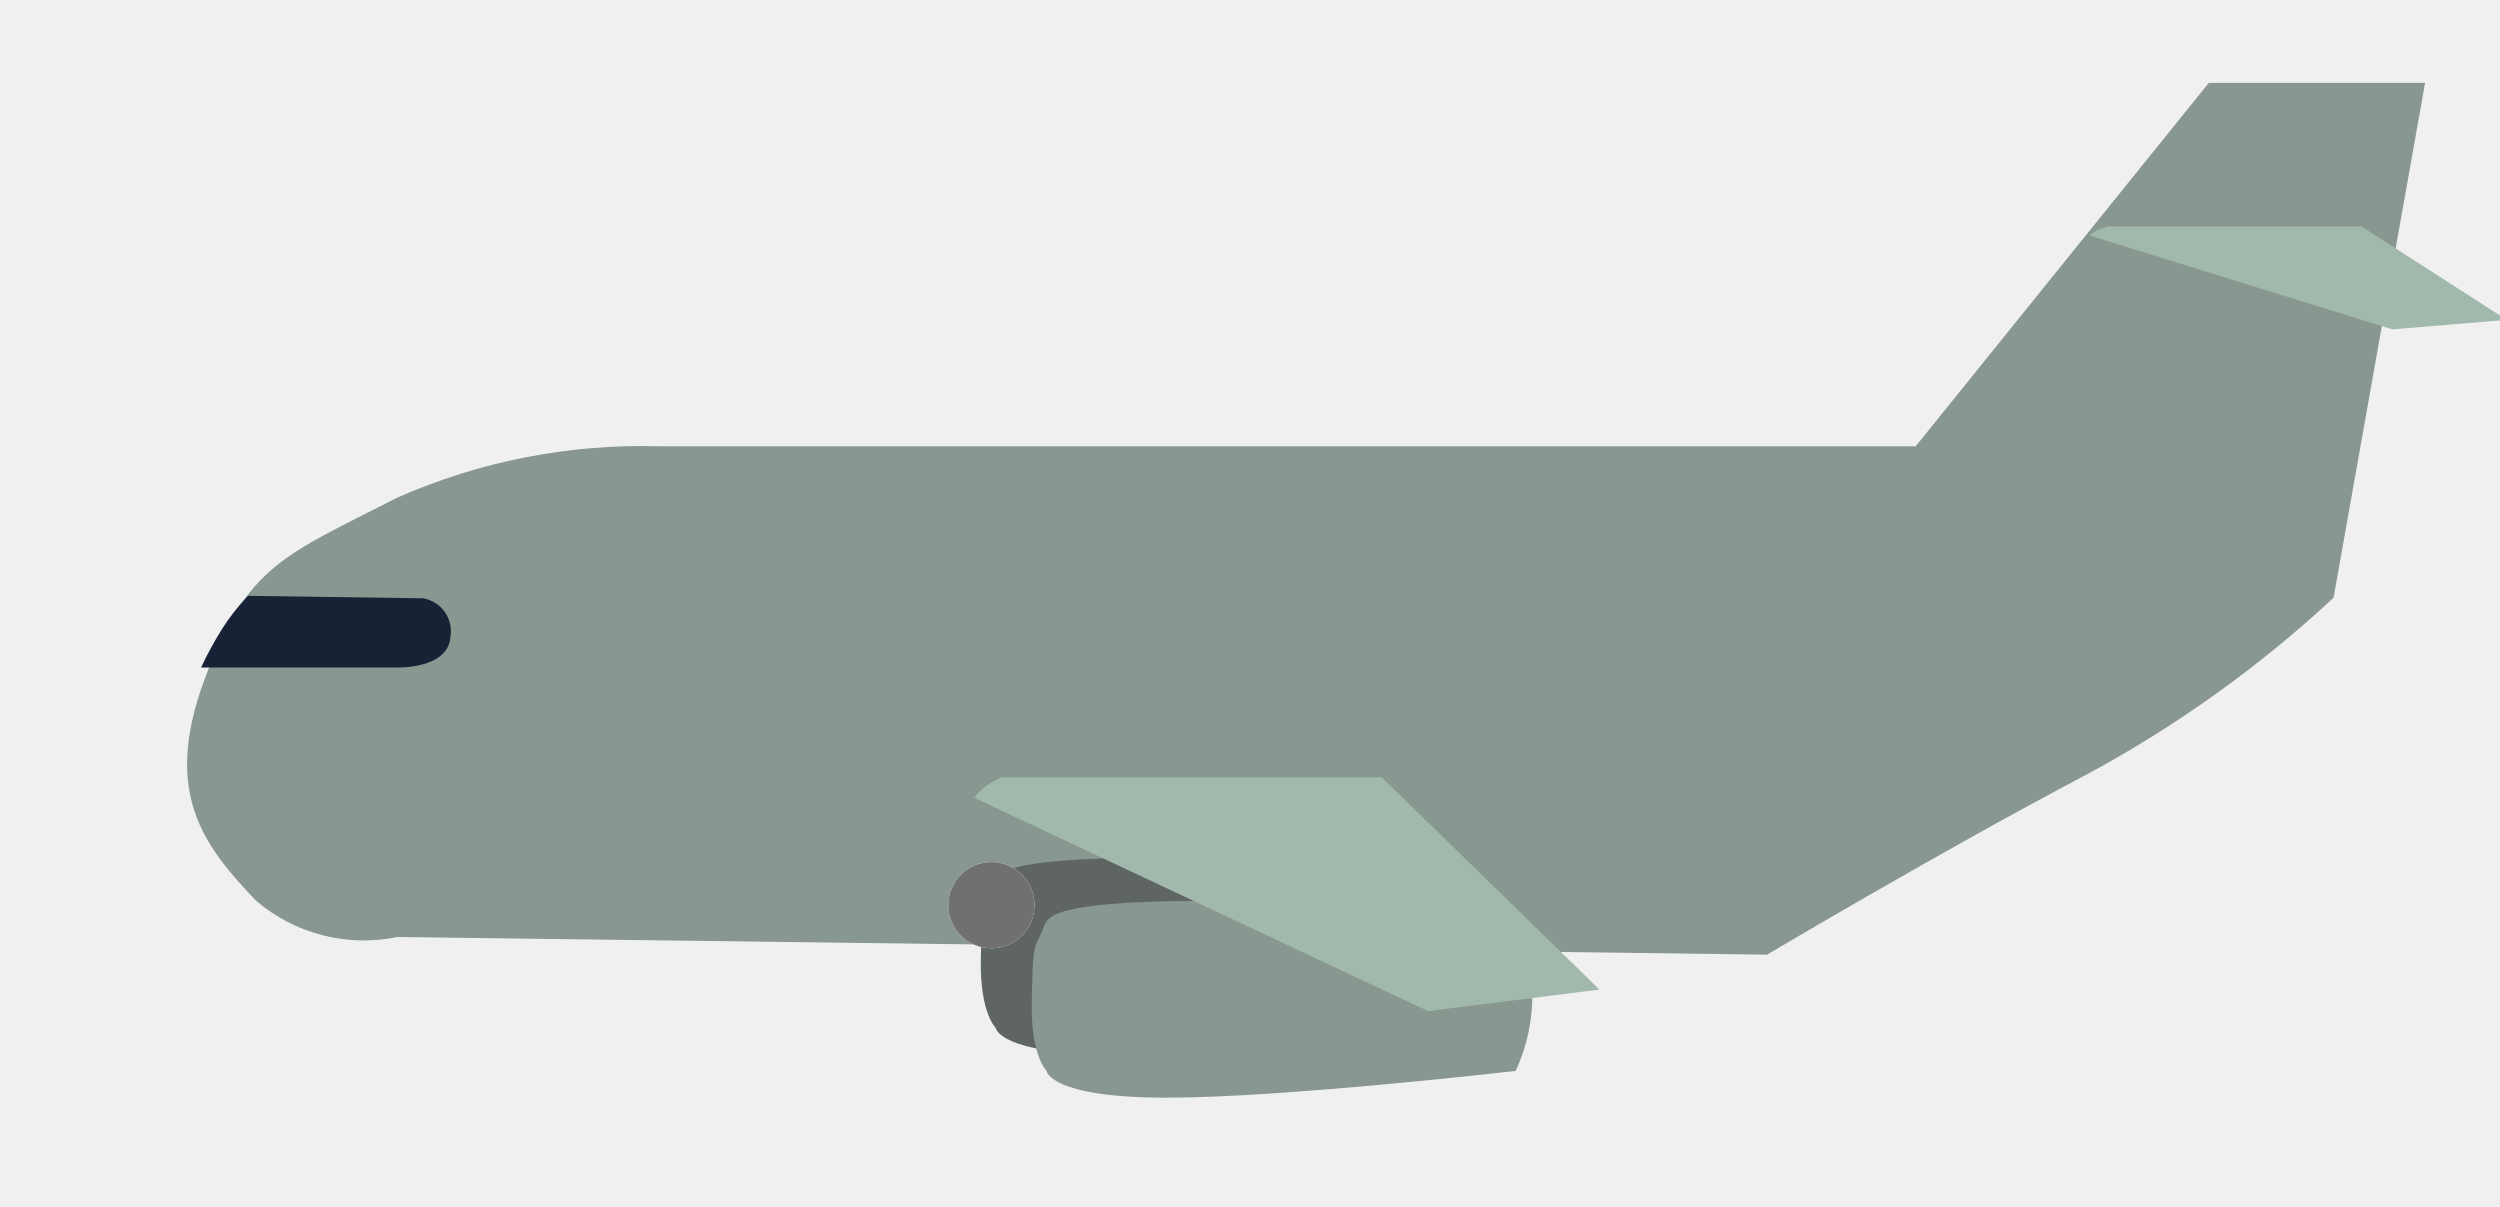
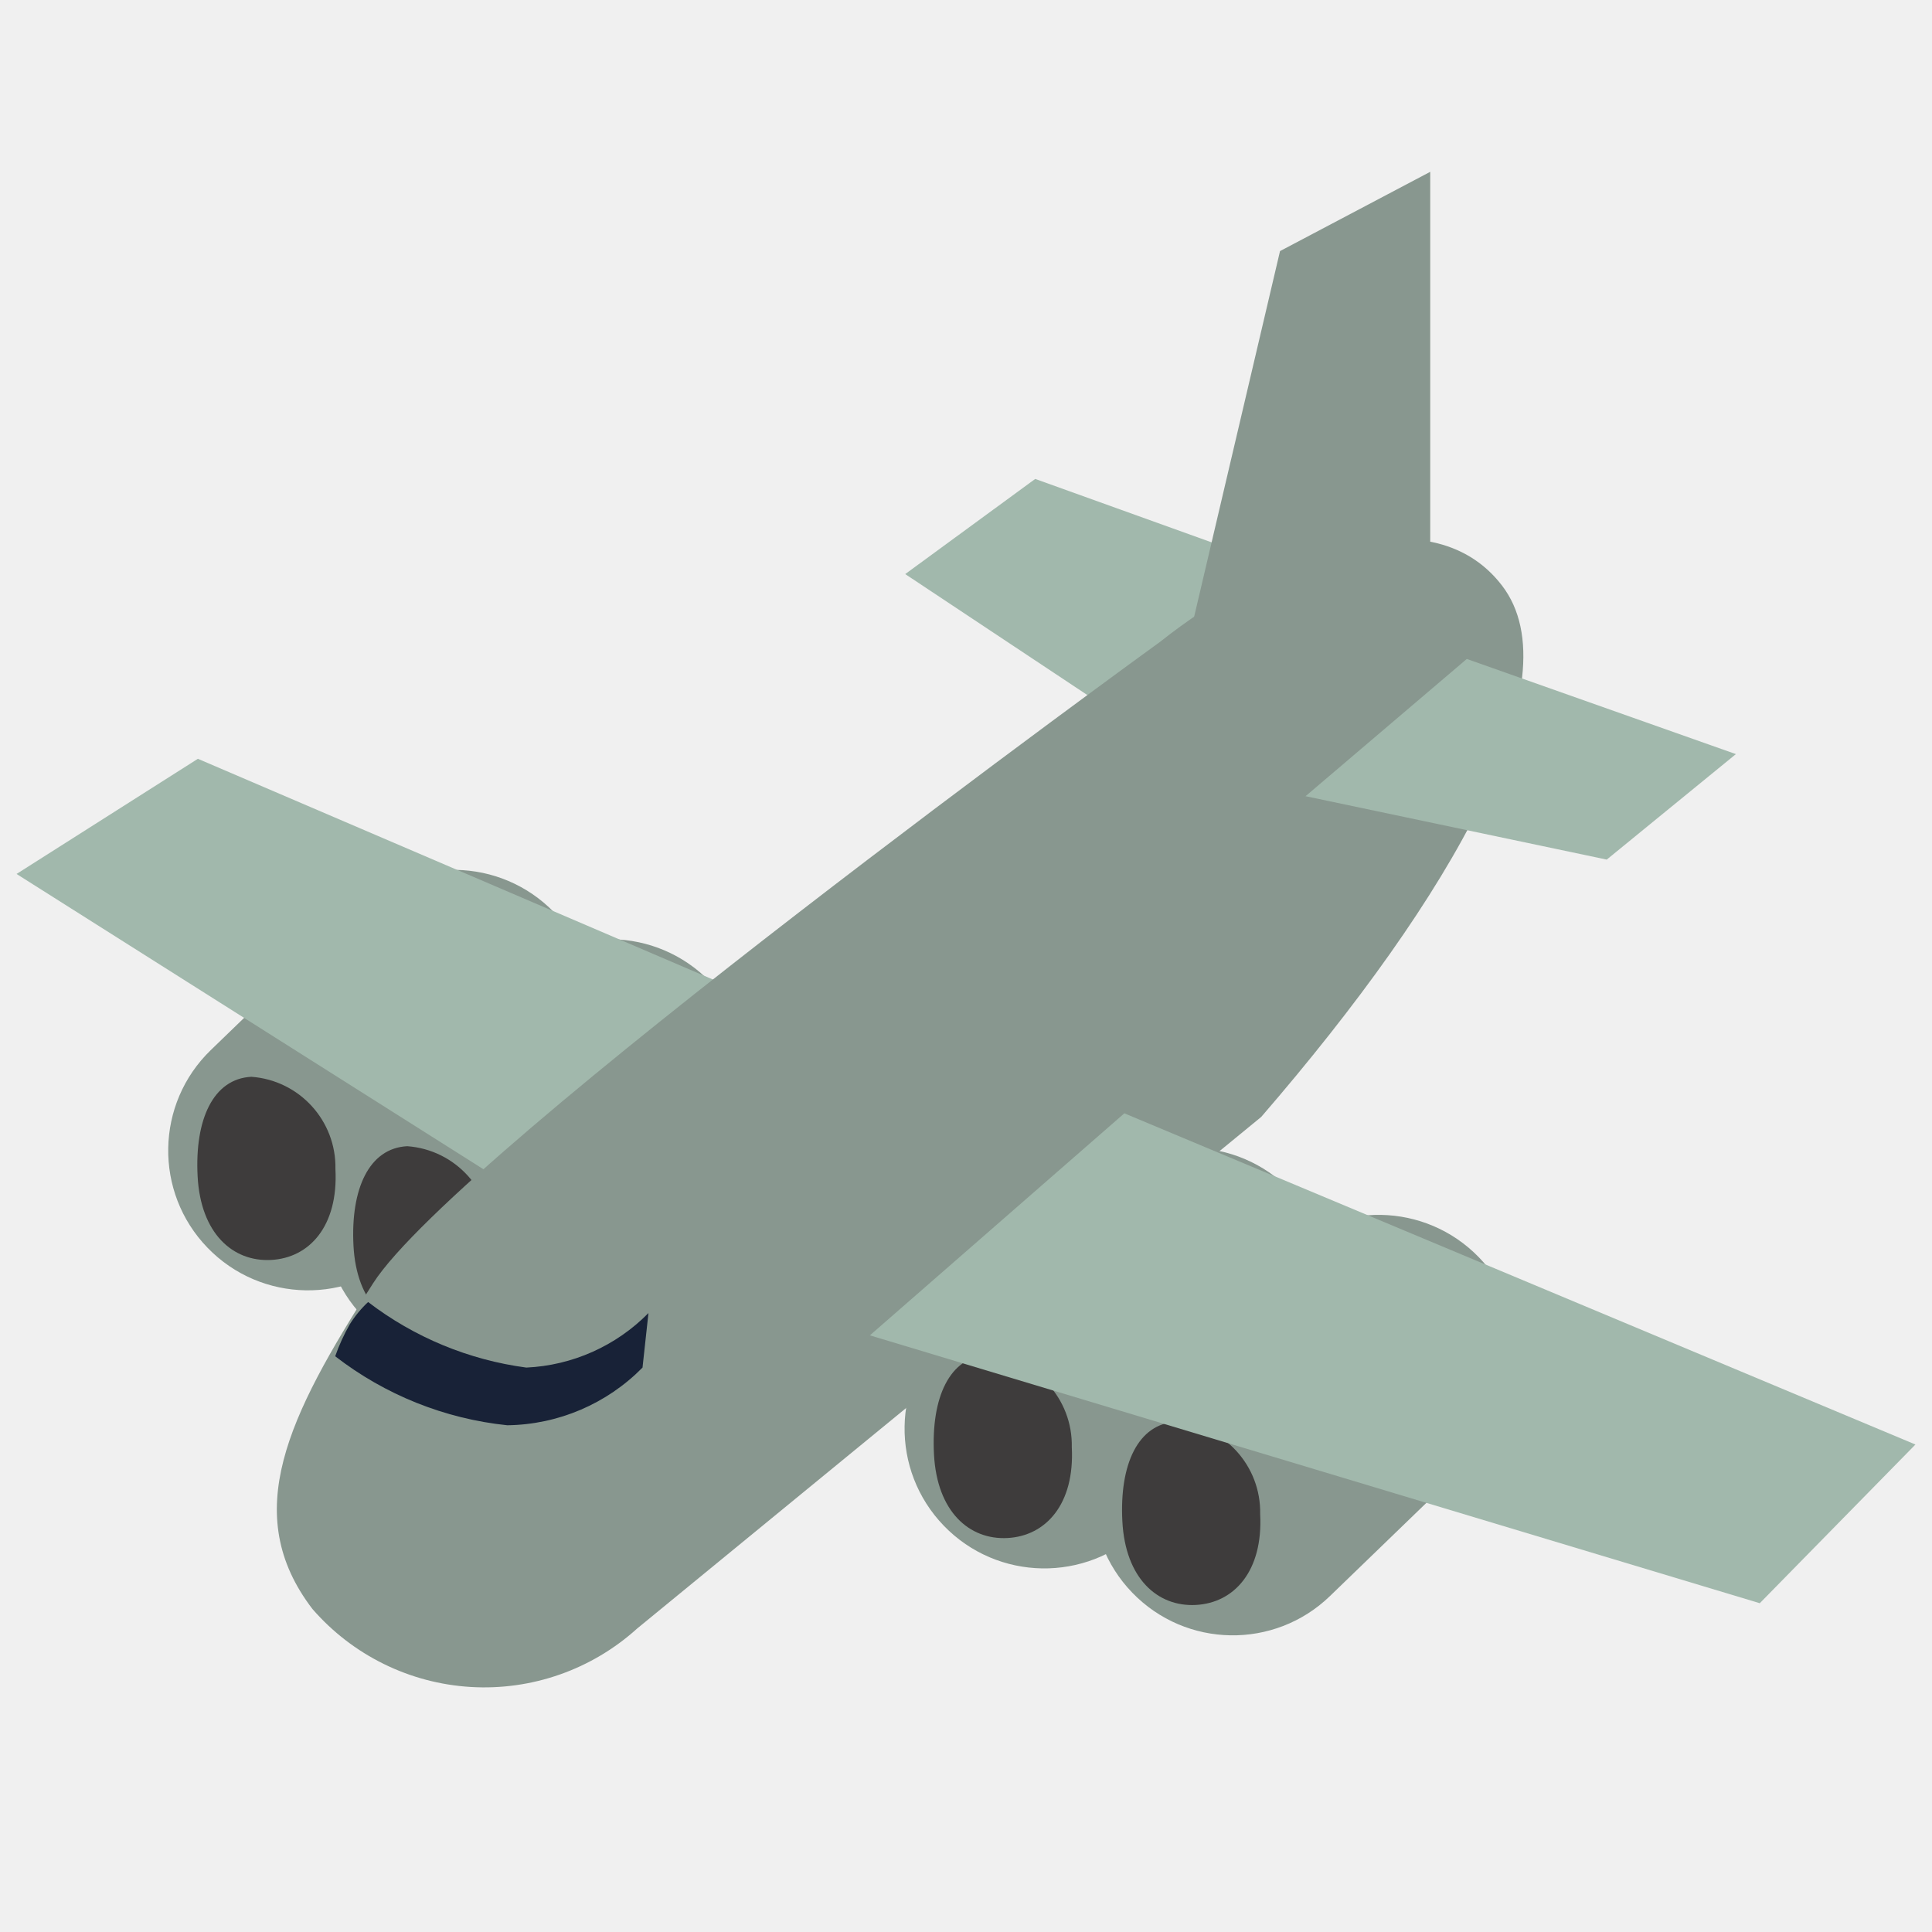
- <svg xmlns="http://www.w3.org/2000/svg" width="58" height="28" viewBox="0 0 58 28">
+ <svg xmlns="http://www.w3.org/2000/svg" width="28" height="28" viewBox="0 0 28 28">
  <defs>
-     <clipPath id="b">
-       <rect width="58" height="28" />
+     <clipPath id="clip-CargoAirplane">
+       <rect width="28" height="28" />
    </clipPath>
  </defs>
-   <g id="a">
-     <g transform="translate(4.268 1.923)">
-       <path d="M16070.533,4413.249a3.839,3.839,0,0,0,3.281.845l31.777.41s4.057-2.412,7.393-4.168a27.7,27.7,0,0,0,5.75-4.113l2.123-11.944h-5.018l-6.8,8.431H16079.9a14.055,14.055,0,0,0-6.09,1.192c-2.637,1.349-3.479,1.567-4.463,4.2S16069.3,4411.963,16070.533,4413.249Z" transform="translate(-16068.863 -4394.279)" fill="#88978f" />
-       <path d="M16092.909,4414.5a.723.723,0,0,1,.178-.119,1.6,1.6,0,0,1,.252-.091h5.881l3.373,2.169-2.656.22Z" transform="translate(-16048.704 -4410.961)" fill="#a1b8ac" />
-       <path d="M16069.471,4411.679h4.5s1.25.057,1.287-.73a.775.775,0,0,0-.633-.876l-4.066-.057a4.917,4.917,0,0,0-.6.766A8.291,8.291,0,0,0,16069.471,4411.679Z" transform="translate(-16069.074 -4398.115)" fill="#182237" />
-       <path d="M16102.59,4426.015s-5.715-.425-8.434-.323-2.414.448-2.584.758-.187.38-.209,1.6.344,1.569.344,1.569.066.621,2.789.621,8.094-.621,8.094-.621a4.142,4.142,0,0,0,.385-1.846A2.663,2.663,0,0,0,16102.59,4426.015Z" transform="translate(-16072.876 -4407.697)" fill="#5f6562" />
-       <path d="M16102.59,4426.015s-5.715-.425-8.434-.323-2.414.448-2.584.758-.187.38-.209,1.6.344,1.569.344,1.569.066.621,2.789.621,8.094-.621,8.094-.621a4.142,4.142,0,0,0,.385-1.846A2.663,2.663,0,0,0,16102.59,4426.015Z" transform="translate(-16071.694 -4406.697)" fill="#88978f" />
-       <g transform="translate(18.732 18.077)" fill="#fff" stroke="#707070" stroke-width="1">
-         <ellipse cy="1" ry="1" stroke="none" />
-         <ellipse cy="1" rx="0.5" ry="0.5" fill="none" />
-       </g>
-       <path d="M16092.909,4414.765a1.233,1.233,0,0,1,.264-.27,1.854,1.854,0,0,1,.381-.206h8.807l5.051,4.924-3.979.5Z" transform="translate(-16074.572 -4398.178)" fill="#a1b8ac" />
-     </g>
+   <g id="CargoAirplane" clip-path="url(#clip-CargoAirplane)">
+     <rect id="Rectangle_4563" data-name="Rectangle 4563" width="6.99" height="4.052" rx="2.026" transform="matrix(0.719, -0.695, 0.695, 0.719, 15.002, 21.626)" fill="#88978f" />
+     <rect id="Rectangle_4565" data-name="Rectangle 4565" width="6.99" height="4.052" rx="2.026" transform="matrix(0.719, -0.695, 0.695, 0.719, 12.271, 20.656)" fill="#88978f" />
+     <rect id="Rectangle_4564" data-name="Rectangle 4564" width="6.99" height="4.052" rx="2.026" transform="matrix(0.719, -0.695, 0.695, 0.719, 1.599, 16.626)" fill="#88978f" />
+     <rect id="Rectangle_4566" data-name="Rectangle 4566" width="6.99" height="4.052" rx="2.026" transform="matrix(0.719, -0.695, 0.695, 0.719, 3.858, 17.631)" fill="#88978f" />
+     <path id="Path_3811" data-name="Path 3811" d="M.99.458a1.314,1.314,0,0,1,1.147,1.4c0,.828-.444,1.266-1,1.266s-1-.437-1-1.266S.438.458.99.458Z" transform="translate(16.032 20.2) rotate(-3)" fill="#3e3c3c" />
+     <path id="Path_3814" data-name="Path 3814" d="M.99.458a1.314,1.314,0,0,1,1.147,1.4c0,.828-.444,1.266-1,1.266s-1-.437-1-1.266S.438.458.99.458Z" transform="translate(13.302 19.23) rotate(-3)" fill="#3e3c3c" />
+     <path id="Path_3812" data-name="Path 3812" d="M.99.458a1.314,1.314,0,0,1,1.147,1.4c0,.828-.444,1.266-1,1.266s-1-.437-1-1.266S.438.458.99.458Z" transform="translate(2.63 15.2) rotate(-3)" fill="#3e3c3c" />
+     <path id="Path_3815" data-name="Path 3815" d="M.99.458a1.314,1.314,0,0,1,1.147,1.4c0,.828-.444,1.266-1,1.266s-1-.437-1-1.266S.438.458.99.458Z" transform="translate(4.889 16.206) rotate(-3)" fill="#3e3c3c" />
+     <path id="Path_3810" data-name="Path 3810" d="M2302.693,447.663l-7.934-3.4-2.628,1.669,8.16,5.161Z" transform="translate(-2291.891 -433.266)" fill="#a1b8ac" />
+     <path id="Path_3808" data-name="Path 3808" d="M2311.31,441.11l-3.835-1.379-1.884,1.379,3.463,2.3Z" transform="translate(-2292.472 -432.79)" fill="#a1b8ac" />
+     <path id="Path_3805" data-name="Path 3805" d="M3.563.114c2.157-.759,14.716-.3,14.716-.3,1.969-.016,4.413.667,4.4,2.406s-3.327,3.1-7.491,3.92L3.5,6.411A3.3,3.3,0,0,1-.034,3.291C-.016,1.552,1.407.873,3.563.114Z" transform="matrix(0.788, -0.616, 0.616, 0.788, 2.528, 20.705)" fill="#88978f" />
+     <path id="Path_3806" data-name="Path 3806" d="M2310.978,442.544l1.55-6.6,2.177-1.149v6.367Z" transform="translate(-2293.977 -432.305)" fill="#88978f" />
+     <path id="Path_3807" data-name="Path 3807" d="M2315.485,442.624l3.9,1.379-1.872,1.529-4.365-.919Z" transform="translate(-2294.227 -433.074)" fill="#a1b8ac" />
+     <path id="Path_3809" data-name="Path 3809" d="M2306.012,453.145l3.688-3.218,11.465,4.8-2.256,2.3Z" transform="translate(-2293.405 -433.792)" fill="#a1b8ac" />
+     <path id="Path_3813" data-name="Path 3813" d="M2298.81,453.724a4.817,4.817,0,0,0,2.293.95,2.658,2.658,0,0,0,1.77-.79l-.086.79a2.8,2.8,0,0,1-1.96.836,4.9,4.9,0,0,1-2.494-1,2.8,2.8,0,0,1,.212-.464A1.607,1.607,0,0,1,2298.81,453.724Z" transform="translate(-2293.475 -434.854)" fill="#182237" />
  </g>
</svg>
